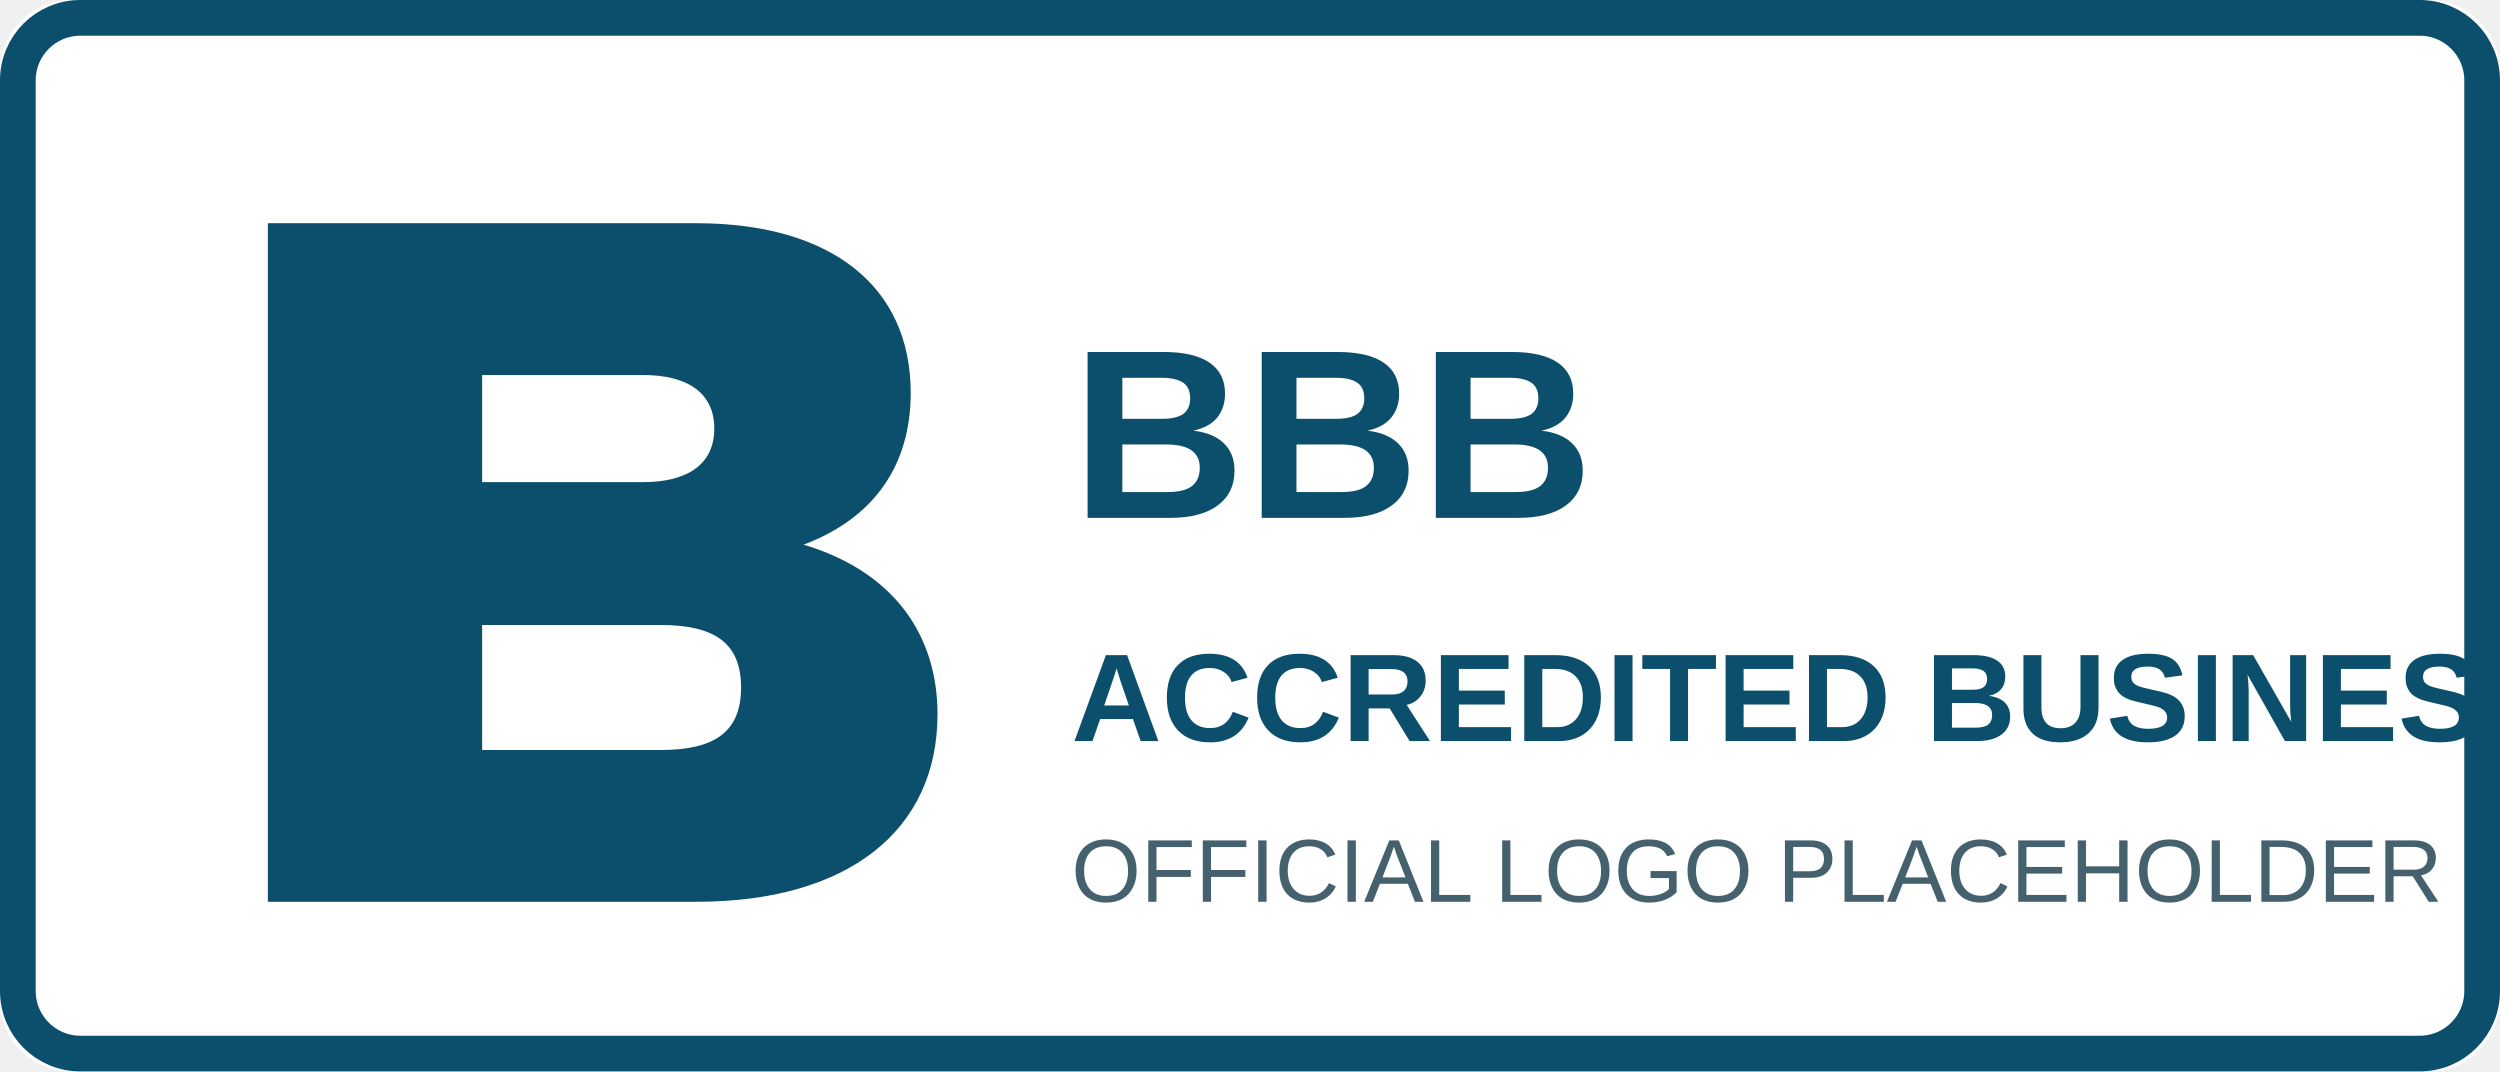
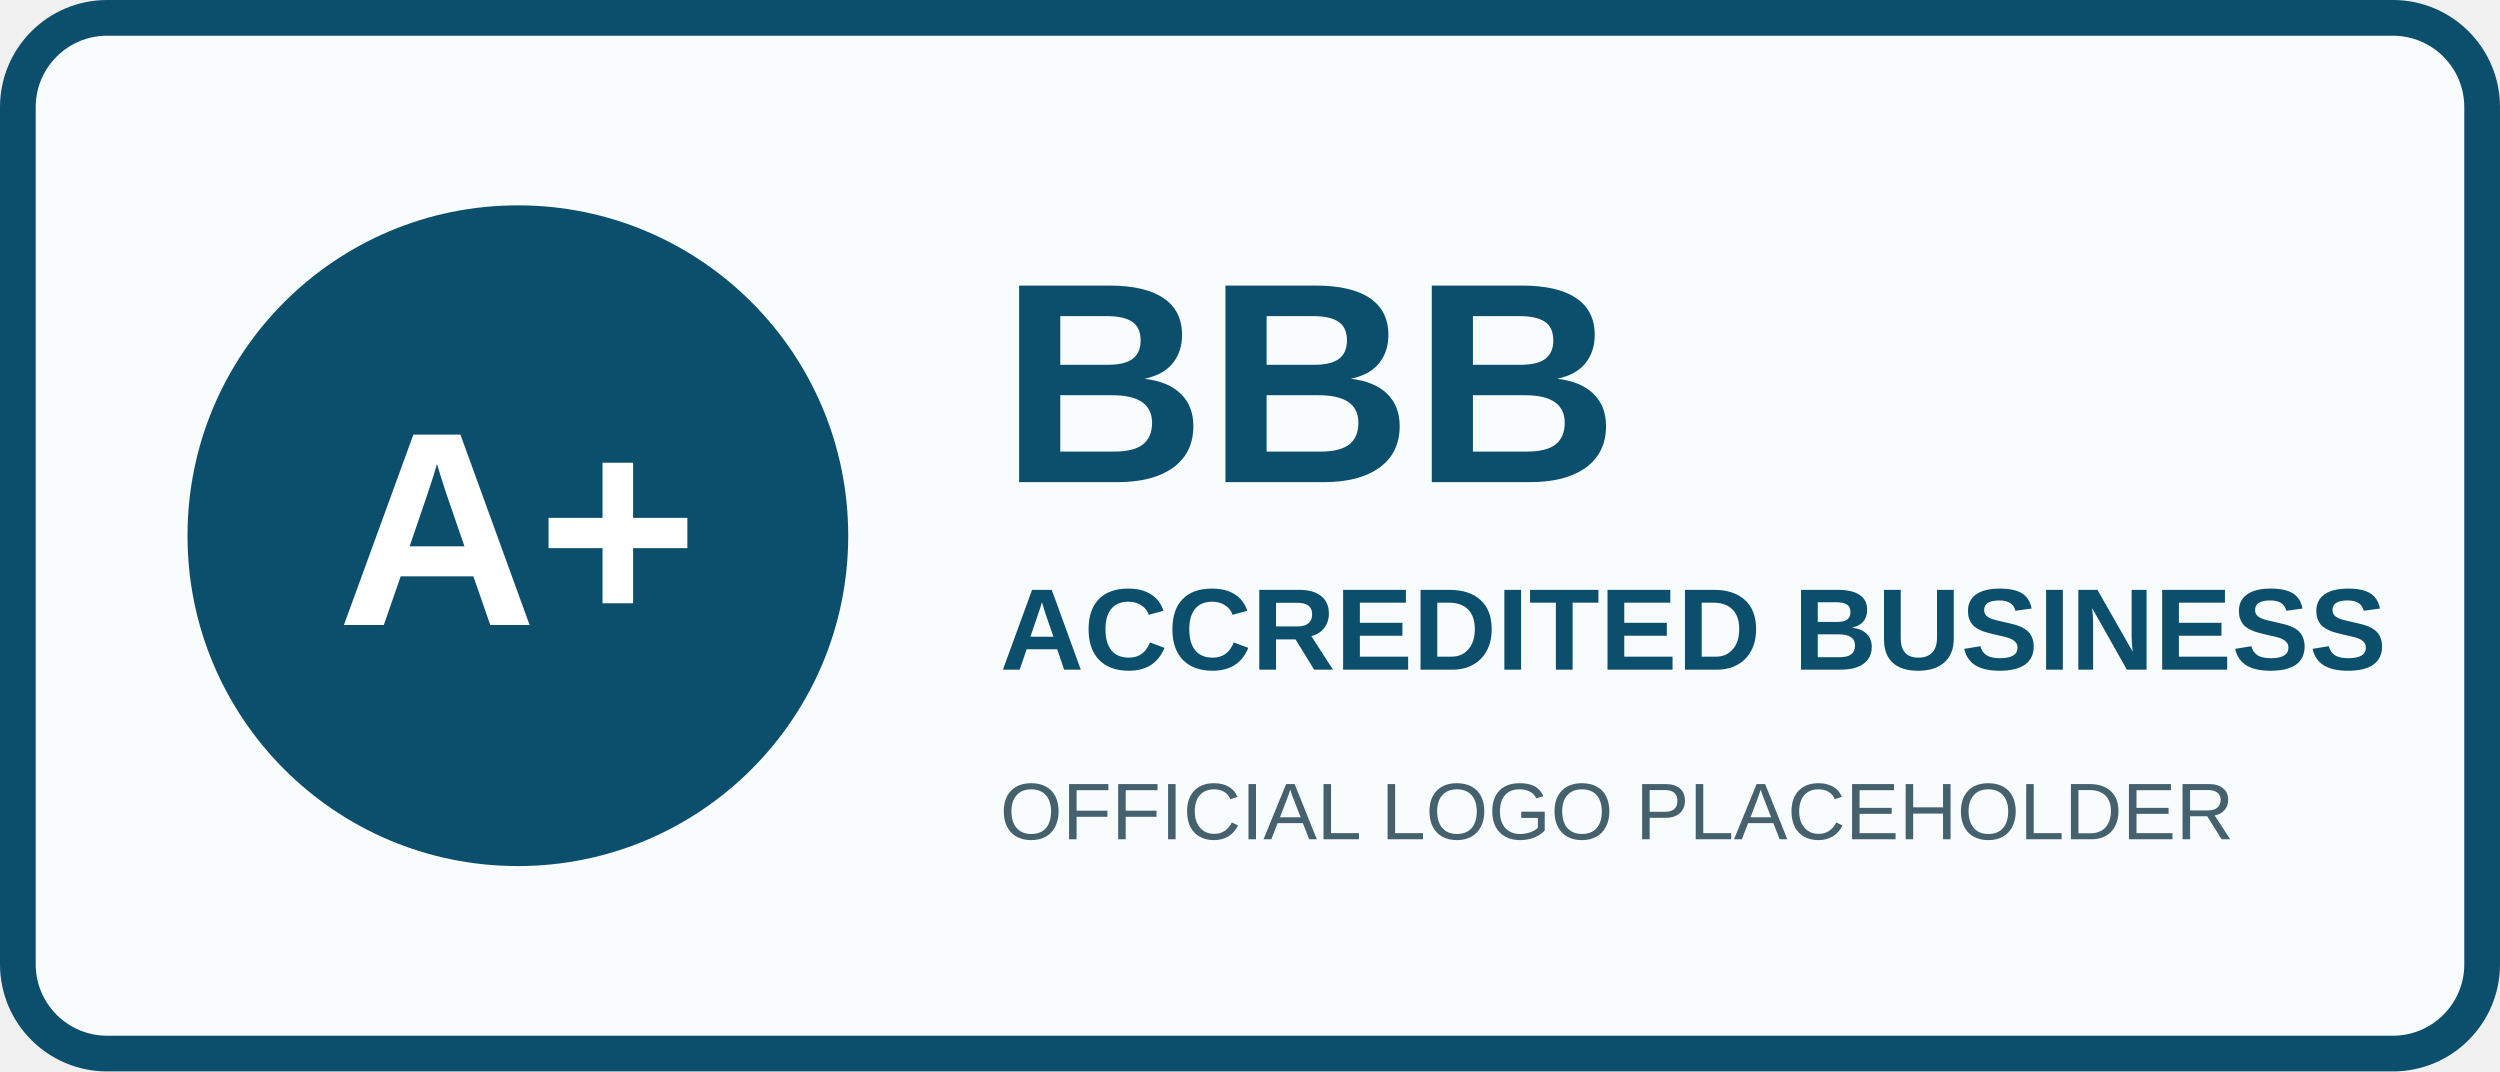
<svg xmlns="http://www.w3.org/2000/svg" viewBox="0 0 280 120" role="img" aria-labelledby="title desc">
-   <rect width="280" height="120" rx="8" fill="#ffffff" />
-   <rect x="2" y="2" width="276" height="116" rx="7" fill="none" stroke="#0b4f6c" stroke-width="4" />
-   <g fill="#0b4f6c">
-     <path d="M30 25h48c15 0 24 7 24 19 0 8-4 14-12 17 10 3 15 10 15 19 0 13-10 21-27 21H30V25Zm24 17v12h18c5 0 8-2 8-6s-3-6-8-6H54Zm0 28v14h20c6 0 9-2 9-7s-3-7-9-7H54Z" />
-     <text x="120" y="58" font-family="Arial, sans-serif" font-size="27" font-weight="700">BBB</text>
-     <text x="120" y="83" font-family="Arial, sans-serif" font-size="14" font-weight="700">ACCREDITED BUSINESS</text>
-   </g>
-   <text x="120" y="101" fill="#45616e" font-family="Arial, sans-serif" font-size="10">OFFICIAL LOGO PLACEHOLDER</text>
+   <rect x="2" y="2" width="276" height="116" rx="10" fill="#f8fcfd" stroke="#0b4f6c" stroke-width="4" />
+   <circle cx="58" cy="60" r="37" fill="#0b4f6c" />
+   <text x="58" y="70" fill="#ffffff" font-family="Arial, sans-serif" font-size="31" font-weight="700" text-anchor="middle">A+</text>
+   <text x="112" y="54" fill="#0b4f6c" font-family="Arial, sans-serif" font-size="32" font-weight="700">BBB</text>
+   <text x="112" y="75" fill="#0b4f6c" font-family="Arial, sans-serif" font-size="13" font-weight="700">ACCREDITED BUSINESS</text>
+   <text x="112" y="94" fill="#45616e" font-family="Arial, sans-serif" font-size="9">OFFICIAL LOGO PLACEHOLDER</text>
</svg>
